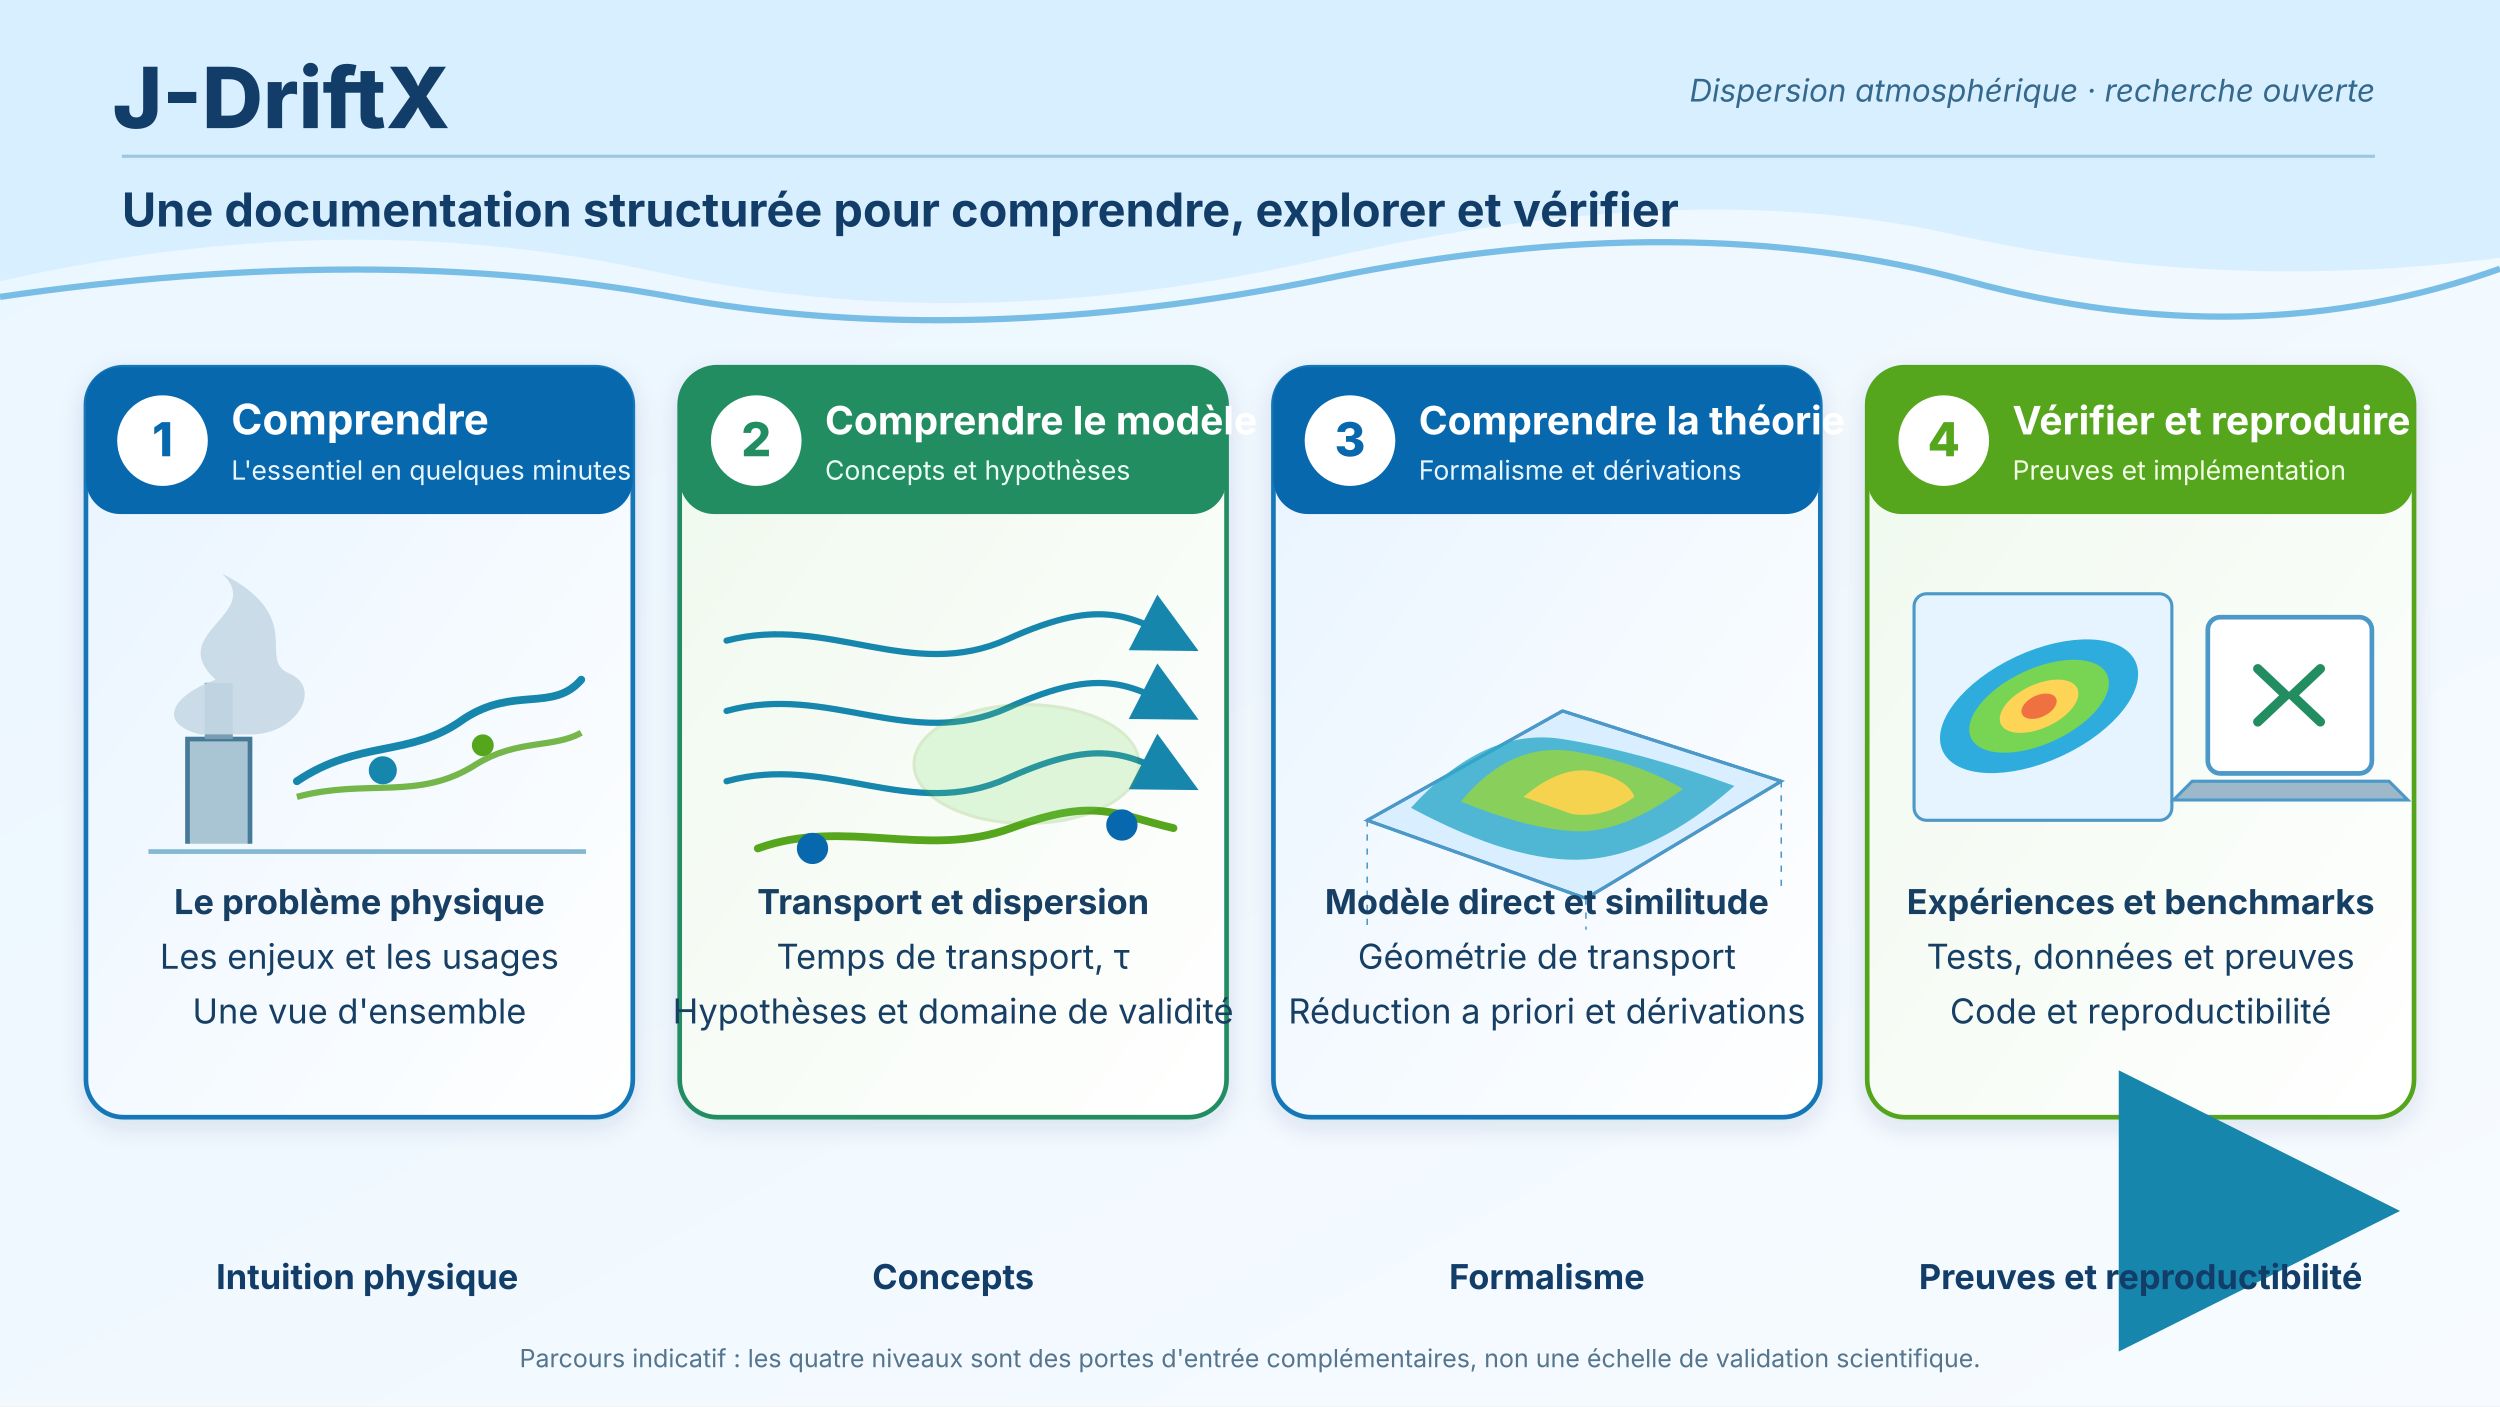
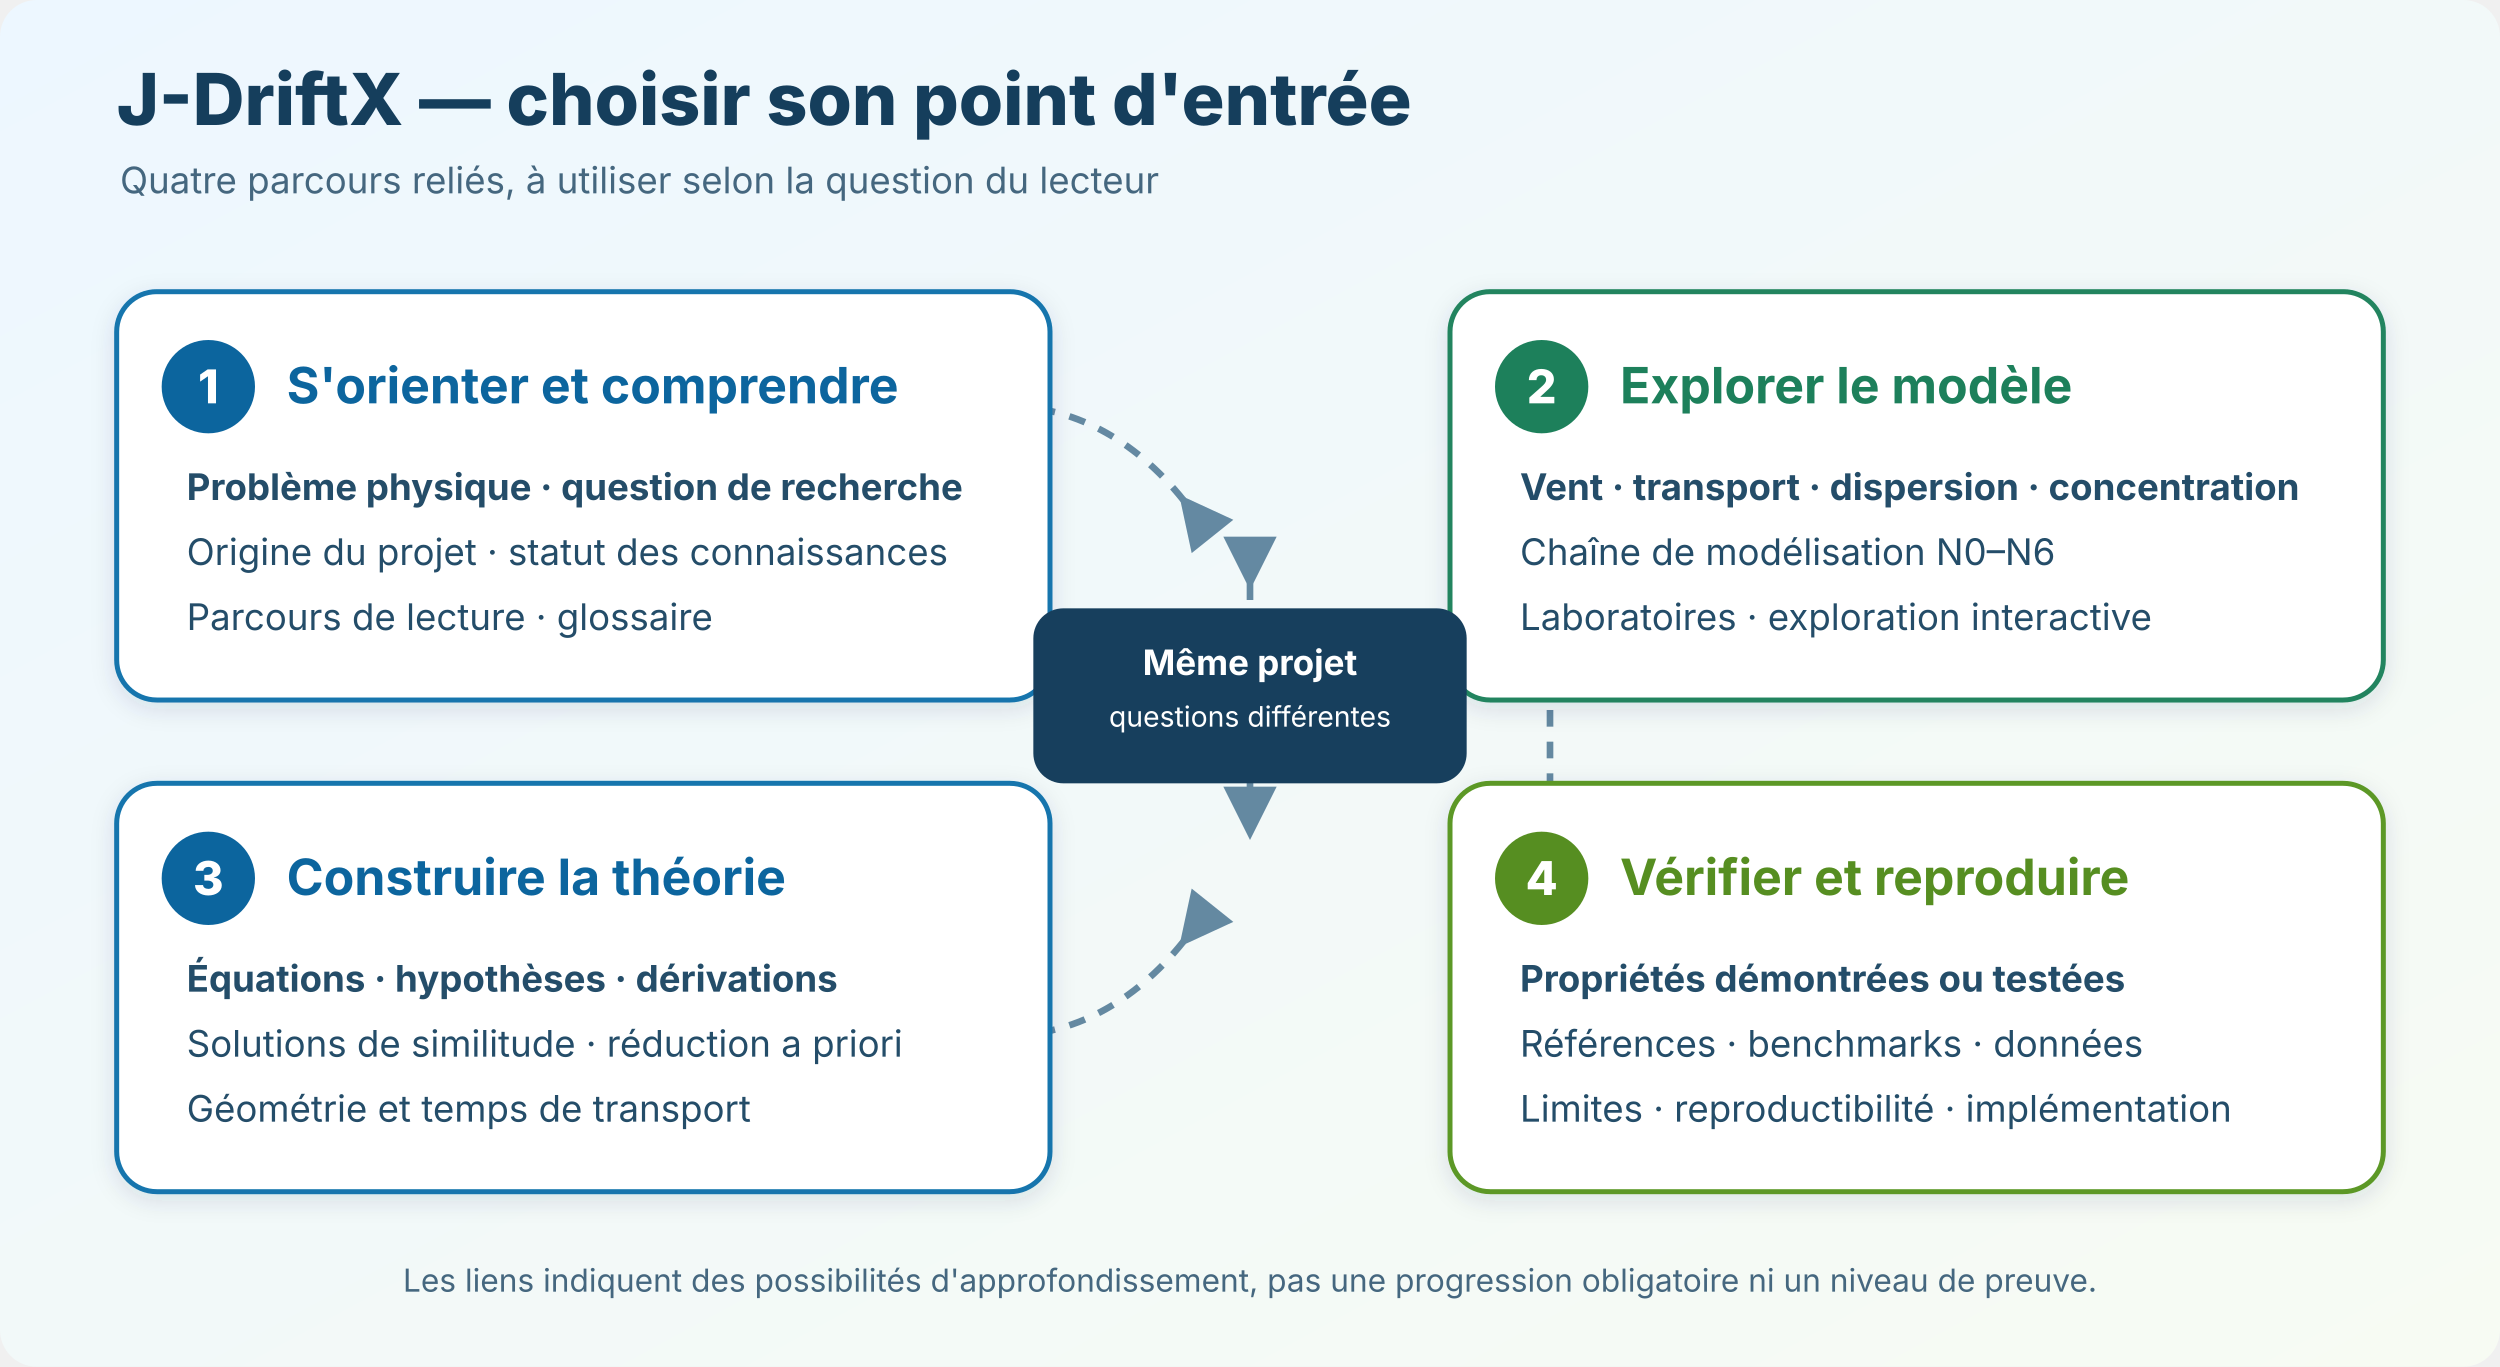
- <svg xmlns="http://www.w3.org/2000/svg" viewBox="0 0 1600 900" role="img" aria-labelledby="title desc">
+ <svg xmlns="http://www.w3.org/2000/svg" viewBox="0 0 1500 820" role="img" aria-labelledby="title desc">
  <defs>
-     <linearGradient id="sky" x1="0" y1="0" x2="1" y2="1">
-       <stop stop-color="#eaf6ff" />
-       <stop offset="1" stop-color="#f7fbff" />
-     </linearGradient>
-     <linearGradient id="path" x1="0" y1="0" x2="1" y2="0">
-       <stop stop-color="#0866ad" />
-       <stop offset=".52" stop-color="#078a83" />
-       <stop offset="1" stop-color="#55a91c" />
-     </linearGradient>
-     <linearGradient id="blue" x1="0" y1="0" x2="1" y2="1">
-       <stop stop-color="#e8f4ff" />
-       <stop offset="1" stop-color="#fff" />
-     </linearGradient>
-     <linearGradient id="green" x1="0" y1="0" x2="1" y2="1">
-       <stop stop-color="#eff9ed" />
-       <stop offset="1" stop-color="#fff" />
+     <linearGradient id="bg" x1="0" y1="0" x2="1" y2="1">
+       <stop stop-color="#edf7ff" />
+       <stop offset="1" stop-color="#f7fbf3" />
    </linearGradient>
    <filter id="shadow" x="-10%" y="-10%" width="120%" height="130%">
-       <feDropShadow dx="0" dy="5" stdDeviation="8" flood-color="#123d60" flood-opacity=".12" />
+       <feDropShadow dx="0" dy="4" stdDeviation="7" flood-color="#163b59" flood-opacity=".12" />
    </filter>
-     <marker id="arrow" markerWidth="10" markerHeight="10" refX="8" refY="5" orient="auto">
-       <path d="M0 0L10 5L0 10Z" fill="#1686ad" />
+     <marker id="arrow" markerWidth="9" markerHeight="9" refX="7" refY="4" orient="auto">
+       <path d="M0 0L8 4L0 8Z" fill="#547d98" />
    </marker>
  </defs>
-   <rect width="1600" height="900" fill="url(#sky)" />
-   <path d="M0 180 Q220 130 420 174 T850 165 T1250 150 T1600 165 V0 H0Z" fill="#d8efff" />
-   <path d="M0 190 Q240 155 430 190 T850 178 T1260 180 T1600 172" fill="none" stroke="#78bde5" stroke-width="4" />
-   <g font-family="Inter,Segoe UI,Arial,sans-serif" fill="#123d68">
-     <text x="72" y="82" font-size="54" font-weight="800">J-DriftX</text>
-     <path d="M78 100H1520" stroke="#9bc8df" stroke-width="2" />
-     <text x="78" y="145" font-size="30" font-weight="650">Une documentation structurée pour comprendre, explorer et vérifier</text>
-     <text x="1520" y="65" text-anchor="end" font-size="20" font-style="italic" fill="#35688d">Dispersion atmosphérique · recherche ouverte</text>
+   <rect width="1500" height="820" rx="22" fill="url(#bg)" />
+   <g font-family="Inter,Segoe UI,Arial,sans-serif" fill="#153e5c">
+     <text x="70" y="75" font-size="43" font-weight="800">J-DriftX — choisir son point d'entrée</text>
+     <text x="72" y="116" font-size="22" fill="#45677f">Quatre parcours reliés, à utiliser selon la question du lecteur</text>
+   </g>
+   <g fill="none" stroke="#547d98" stroke-width="4" stroke-dasharray="10 9" opacity=".9">
+     <path d="M710 300C650 225 560 225 500 300" marker-start="url(#arrow)" marker-end="url(#arrow)" />
+     <path d="M990 300C1050 225 1140 225 1200 300" marker-start="url(#arrow)" marker-end="url(#arrow)" />
+     <path d="M710 565C650 640 560 640 500 565" marker-start="url(#arrow)" marker-end="url(#arrow)" />
+     <path d="M990 565C1050 640 1140 640 1200 565" marker-start="url(#arrow)" marker-end="url(#arrow)" />
+     <path d="M750 350V500" marker-start="url(#arrow)" marker-end="url(#arrow)" />
+     <path d="M930 350V500" marker-start="url(#arrow)" marker-end="url(#arrow)" />
  </g>
  <g filter="url(#shadow)">
-     <rect x="55" y="235" width="350" height="480" rx="24" fill="url(#blue)" stroke="#1877b8" stroke-width="3" />
-     <rect x="435" y="235" width="350" height="480" rx="24" fill="url(#green)" stroke="#238d62" stroke-width="3" />
-     <rect x="815" y="235" width="350" height="480" rx="24" fill="url(#blue)" stroke="#1877b8" stroke-width="3" />
-     <rect x="1195" y="235" width="350" height="480" rx="24" fill="url(#green)" stroke="#55a51d" stroke-width="3" />
+     <rect x="70" y="175" width="560" height="245" rx="24" fill="#fff" stroke="#1475ad" stroke-width="3" />
+     <rect x="870" y="175" width="560" height="245" rx="24" fill="#fff" stroke="#23845f" stroke-width="3" />
+     <rect x="70" y="470" width="560" height="245" rx="24" fill="#fff" stroke="#1475ad" stroke-width="3" />
+     <rect x="870" y="470" width="560" height="245" rx="24" fill="#fff" stroke="#5b9825" stroke-width="3" />
  </g>
  <g font-family="Inter,Segoe UI,Arial,sans-serif">
-     <g>
-       <rect x="55" y="235" width="350" height="94" rx="22" fill="#0868ad" />
-       <circle cx="104" cy="282" r="29" fill="#fff" />
-       <text x="104" y="292" font-size="30" text-anchor="middle" font-weight="800" fill="#0868ad">1</text>
-       <text x="148" y="278" font-size="27" font-weight="750" fill="#fff">Comprendre</text>
-       <text x="148" y="307" font-size="17" fill="#e7f5ff">L'essentiel en quelques minutes</text>
+     <g fill="#0c659e">
+       <circle cx="125" cy="232" r="28" />
+       <text x="125" y="242" text-anchor="middle" font-size="28" font-weight="800" fill="#fff">1</text>
+       <text x="172" y="242" font-size="30" font-weight="750">S'orienter et comprendre</text>
    </g>
-     <g>
-       <rect x="435" y="235" width="350" height="94" rx="22" fill="#238d62" />
-       <circle cx="484" cy="282" r="29" fill="#fff" />
-       <text x="484" y="292" font-size="30" text-anchor="middle" font-weight="800" fill="#238d62">2</text>
-       <text x="528" y="278" font-size="25" font-weight="750" fill="#fff">Comprendre le modèle</text>
-       <text x="528" y="307" font-size="17" fill="#eafff2">Concepts et hypothèses</text>
+     <g fill="#1d805b">
+       <circle cx="925" cy="232" r="28" />
+       <text x="925" y="242" text-anchor="middle" font-size="28" font-weight="800" fill="#fff">2</text>
+       <text x="972" y="242" font-size="30" font-weight="750">Explorer le modèle</text>
    </g>
-     <g>
-       <rect x="815" y="235" width="350" height="94" rx="22" fill="#0868ad" />
-       <circle cx="864" cy="282" r="29" fill="#fff" />
-       <text x="864" y="292" font-size="30" text-anchor="middle" font-weight="800" fill="#0868ad">3</text>
-       <text x="908" y="278" font-size="25" font-weight="750" fill="#fff">Comprendre la théorie</text>
-       <text x="908" y="307" font-size="17" fill="#e7f5ff">Formalisme et dérivations</text>
+     <g fill="#0c659e">
+       <circle cx="125" cy="527" r="28" />
+       <text x="125" y="537" text-anchor="middle" font-size="28" font-weight="800" fill="#fff">3</text>
+       <text x="172" y="537" font-size="30" font-weight="750">Construire la théorie</text>
    </g>
-     <g>
-       <rect x="1195" y="235" width="350" height="94" rx="22" fill="#55a51d" />
-       <circle cx="1244" cy="282" r="29" fill="#fff" />
-       <text x="1244" y="292" font-size="30" text-anchor="middle" font-weight="800" fill="#55a51d">4</text>
-       <text x="1288" y="278" font-size="25" font-weight="750" fill="#fff">Vérifier et reproduire</text>
-       <text x="1288" y="307" font-size="17" fill="#f1ffe7">Preuves et implémentation</text>
+     <g fill="#568e21">
+       <circle cx="925" cy="527" r="28" />
+       <text x="925" y="537" text-anchor="middle" font-size="28" font-weight="800" fill="#fff">4</text>
+       <text x="972" y="537" font-size="30" font-weight="750">Vérifier et reproduire</text>
+     </g>
+     <g fill="#244d69" font-size="22">
+       <text x="112" y="300" font-weight="700">Problème physique · question de recherche</text>
+       <text x="112" y="339">Origine du projet · statut des connaissances</text>
+       <text x="112" y="378">Parcours de lecture · glossaire</text>
+       <text x="912" y="300" font-weight="700">Vent · transport · dispersion · concentration</text>
+       <text x="912" y="339">Chaîne de modélisation N0–N6</text>
+       <text x="912" y="378">Laboratoires · exploration interactive</text>
+       <text x="112" y="595" font-weight="700">Équations · hypothèses · dérivations</text>
+       <text x="112" y="634">Solutions de similitude · réduction a priori</text>
+       <text x="112" y="673">Géométrie et temps de transport</text>
+       <text x="912" y="595" font-weight="700">Propriétés démontrées ou testées</text>
+       <text x="912" y="634">Références · benchmarks · données</text>
+       <text x="912" y="673">Limites · reproductibilité · implémentation</text>
    </g>
  </g>
-   <g transform="translate(85 365)">
-     <path d="M10 180H290" stroke="#83b7d2" stroke-width="3" />
-     <path d="M35 175V108H75V175" fill="#a9c5d4" stroke="#477a99" stroke-width="3" />
-     <path d="M46 108V72H64V108" fill="#789cb0" />
-     <path d="M53 70C20 40 85 28 57 2C112 30 79 57 100 66C122 75 105 105 76 105H43C15 98 25 80 53 70Z" fill="#c7d9e5" opacity=".9" />
-     <path d="M105 135C145 108 178 120 212 95C244 74 269 91 287 70" fill="none" stroke="#1686ad" stroke-width="5" stroke-linecap="round" />
-     <path d="M105 145C150 133 183 148 220 124C246 108 269 114 287 104" fill="none" stroke="#55a51d" stroke-width="4" opacity=".8" />
-     <circle cx="160" cy="128" r="9" fill="#1686ad" />
-     <circle cx="224" cy="112" r="7" fill="#55a51d" />
+   <rect x="620" y="365" width="260" height="105" rx="18" fill="#173f5d" />
+   <g font-family="Inter,Segoe UI,Arial,sans-serif" fill="#fff" text-anchor="middle">
+     <text x="750" y="405" font-size="21" font-weight="750">Même projet</text>
+     <text x="750" y="436" font-size="17">questions différentes</text>
  </g>
-   <g font-family="Inter,Segoe UI,Arial,sans-serif" fill="#173e63" font-size="22">
-     <text x="230" y="585" text-anchor="middle" font-weight="700">Le problème physique</text>
-     <text x="230" y="620" text-anchor="middle">Les enjeux et les usages</text>
-     <text x="230" y="655" text-anchor="middle">Une vue d'ensemble</text>
-   </g>
-   <g transform="translate(465 385)" fill="none" stroke-linecap="round">
-     <path d="M0 25C65 8 118 52 180 24S260 10 295 28" stroke="#1686ad" stroke-width="4" marker-end="url(#arrow)" />
-     <path d="M0 70C65 52 118 96 180 68S260 54 295 72" stroke="#1686ad" stroke-width="4" marker-end="url(#arrow)" />
-     <path d="M0 115C65 97 118 141 180 113S260 99 295 117" stroke="#1686ad" stroke-width="4" marker-end="url(#arrow)" />
-     <path d="M20 158C75 138 128 165 182 145S248 136 286 145" stroke="#55a51d" stroke-width="5" />
-     <ellipse cx="192" cy="104" rx="72" ry="38" fill="#75d85d" opacity=".2" stroke="#55a51d" stroke-width="2" />
-     <circle cx="55" cy="158" r="10" fill="#0868ad" />
-     <circle cx="253" cy="143" r="10" fill="#0868ad" />
-   </g>
-   <g font-family="Inter,Segoe UI,Arial,sans-serif" fill="#173e63" font-size="22">
-     <text x="610" y="585" text-anchor="middle" font-weight="700">Transport et dispersion</text>
-     <text x="610" y="620" text-anchor="middle">Temps de transport, τ</text>
-     <text x="610" y="655" text-anchor="middle">Hypothèses et domaine de validité</text>
-   </g>
-   <g transform="translate(855 370)">
-     <path d="M20 155L145 85L285 130L160 205Z" fill="#d9efff" stroke="#4b98c9" stroke-width="2" />
-     <path d="M20 155L160 205M145 85L285 130M20 155L145 85M160 205L285 130" stroke="#4b98c9" stroke-width="2" fill="none" />
-     <path d="M48 147Q95 95 145 103T255 133Q205 177 160 180T48 147Z" fill="#2da9c8" opacity=".8" />
-     <path d="M80 143Q112 104 153 111T222 135Q184 163 154 162T80 143Z" fill="#8ed14f" opacity=".9" />
-     <path d="M120 140Q145 119 166 124T191 140Q172 154 151 151Z" fill="#f5d34e" />
-     <path d="M20 155L20 225M160 205L160 225M285 130L285 200" stroke="#4b98c9" stroke-dasharray="4 5" />
-   </g>
-   <g font-family="Inter,Segoe UI,Arial,sans-serif" fill="#173e63" font-size="22">
-     <text x="990" y="585" text-anchor="middle" font-weight="700">Modèle direct et similitude</text>
-     <text x="990" y="620" text-anchor="middle">Géométrie de transport</text>
-     <text x="990" y="655" text-anchor="middle">Réduction a priori et dérivations</text>
-   </g>
-   <g transform="translate(1225 380)">
-     <rect x="0" y="0" width="165" height="145" rx="8" fill="#e6f4ff" stroke="#4b98c9" stroke-width="2" />
-     <g opacity=".95">
-       <ellipse cx="80" cy="72" rx="68" ry="35" fill="#25a9dc" transform="rotate(-25 80 72)" />
-       <ellipse cx="80" cy="72" rx="48" ry="24" fill="#72d44b" transform="rotate(-25 80 72)" />
-       <ellipse cx="80" cy="72" rx="27" ry="14" fill="#ffd34e" transform="rotate(-25 80 72)" />
-       <ellipse cx="80" cy="72" rx="12" ry="7" fill="#ef6b38" transform="rotate(-25 80 72)" />
-     </g>
-     <rect x="188" y="15" width="105" height="100" rx="8" fill="#fff" stroke="#4b98c9" stroke-width="3" />
-     <path d="M178 120H304L316 132H166Z" fill="#9db9c9" stroke="#4b98c9" stroke-width="2" />
-     <path d="M220 48L238 65L220 82M260 48L242 65L260 82" fill="none" stroke="#238d62" stroke-width="6" stroke-linecap="round" stroke-linejoin="round" />
-   </g>
-   <g font-family="Inter,Segoe UI,Arial,sans-serif" fill="#173e63" font-size="22">
-     <text x="1370" y="585" text-anchor="middle" font-weight="700">Expériences et benchmarks</text>
-     <text x="1370" y="620" text-anchor="middle">Tests, données et preuves</text>
-     <text x="1370" y="655" text-anchor="middle">Code et reproductibilité</text>
-   </g>
-   <path d="M90 775H1500" stroke="url(#path)" stroke-width="18" stroke-linecap="round" marker-end="url(#arrow)" />
-   <g font-family="Inter,Segoe UI,Arial,sans-serif" fill="#123d68" font-weight="700" font-size="22" text-anchor="middle">
-     <text x="235" y="825">Intuition physique</text>
-     <text x="610" y="825">Concepts</text>
-     <text x="990" y="825">Formalisme</text>
-     <text x="1370" y="825">Preuves et reproductibilité</text>
-   </g>
-   <text x="800" y="875" font-family="Inter,Segoe UI,Arial,sans-serif" font-size="16" fill="#54758d" text-anchor="middle">Parcours indicatif : les quatre niveaux sont des portes d'entrée complémentaires, non une échelle de validation scientifique.</text>
+   <text x="750" y="775" font-family="Inter,Segoe UI,Arial,sans-serif" font-size="19" text-anchor="middle" fill="#45677f">Les liens indiquent des possibilités d'approfondissement, pas une progression obligatoire ni un niveau de preuve.</text>
</svg>
